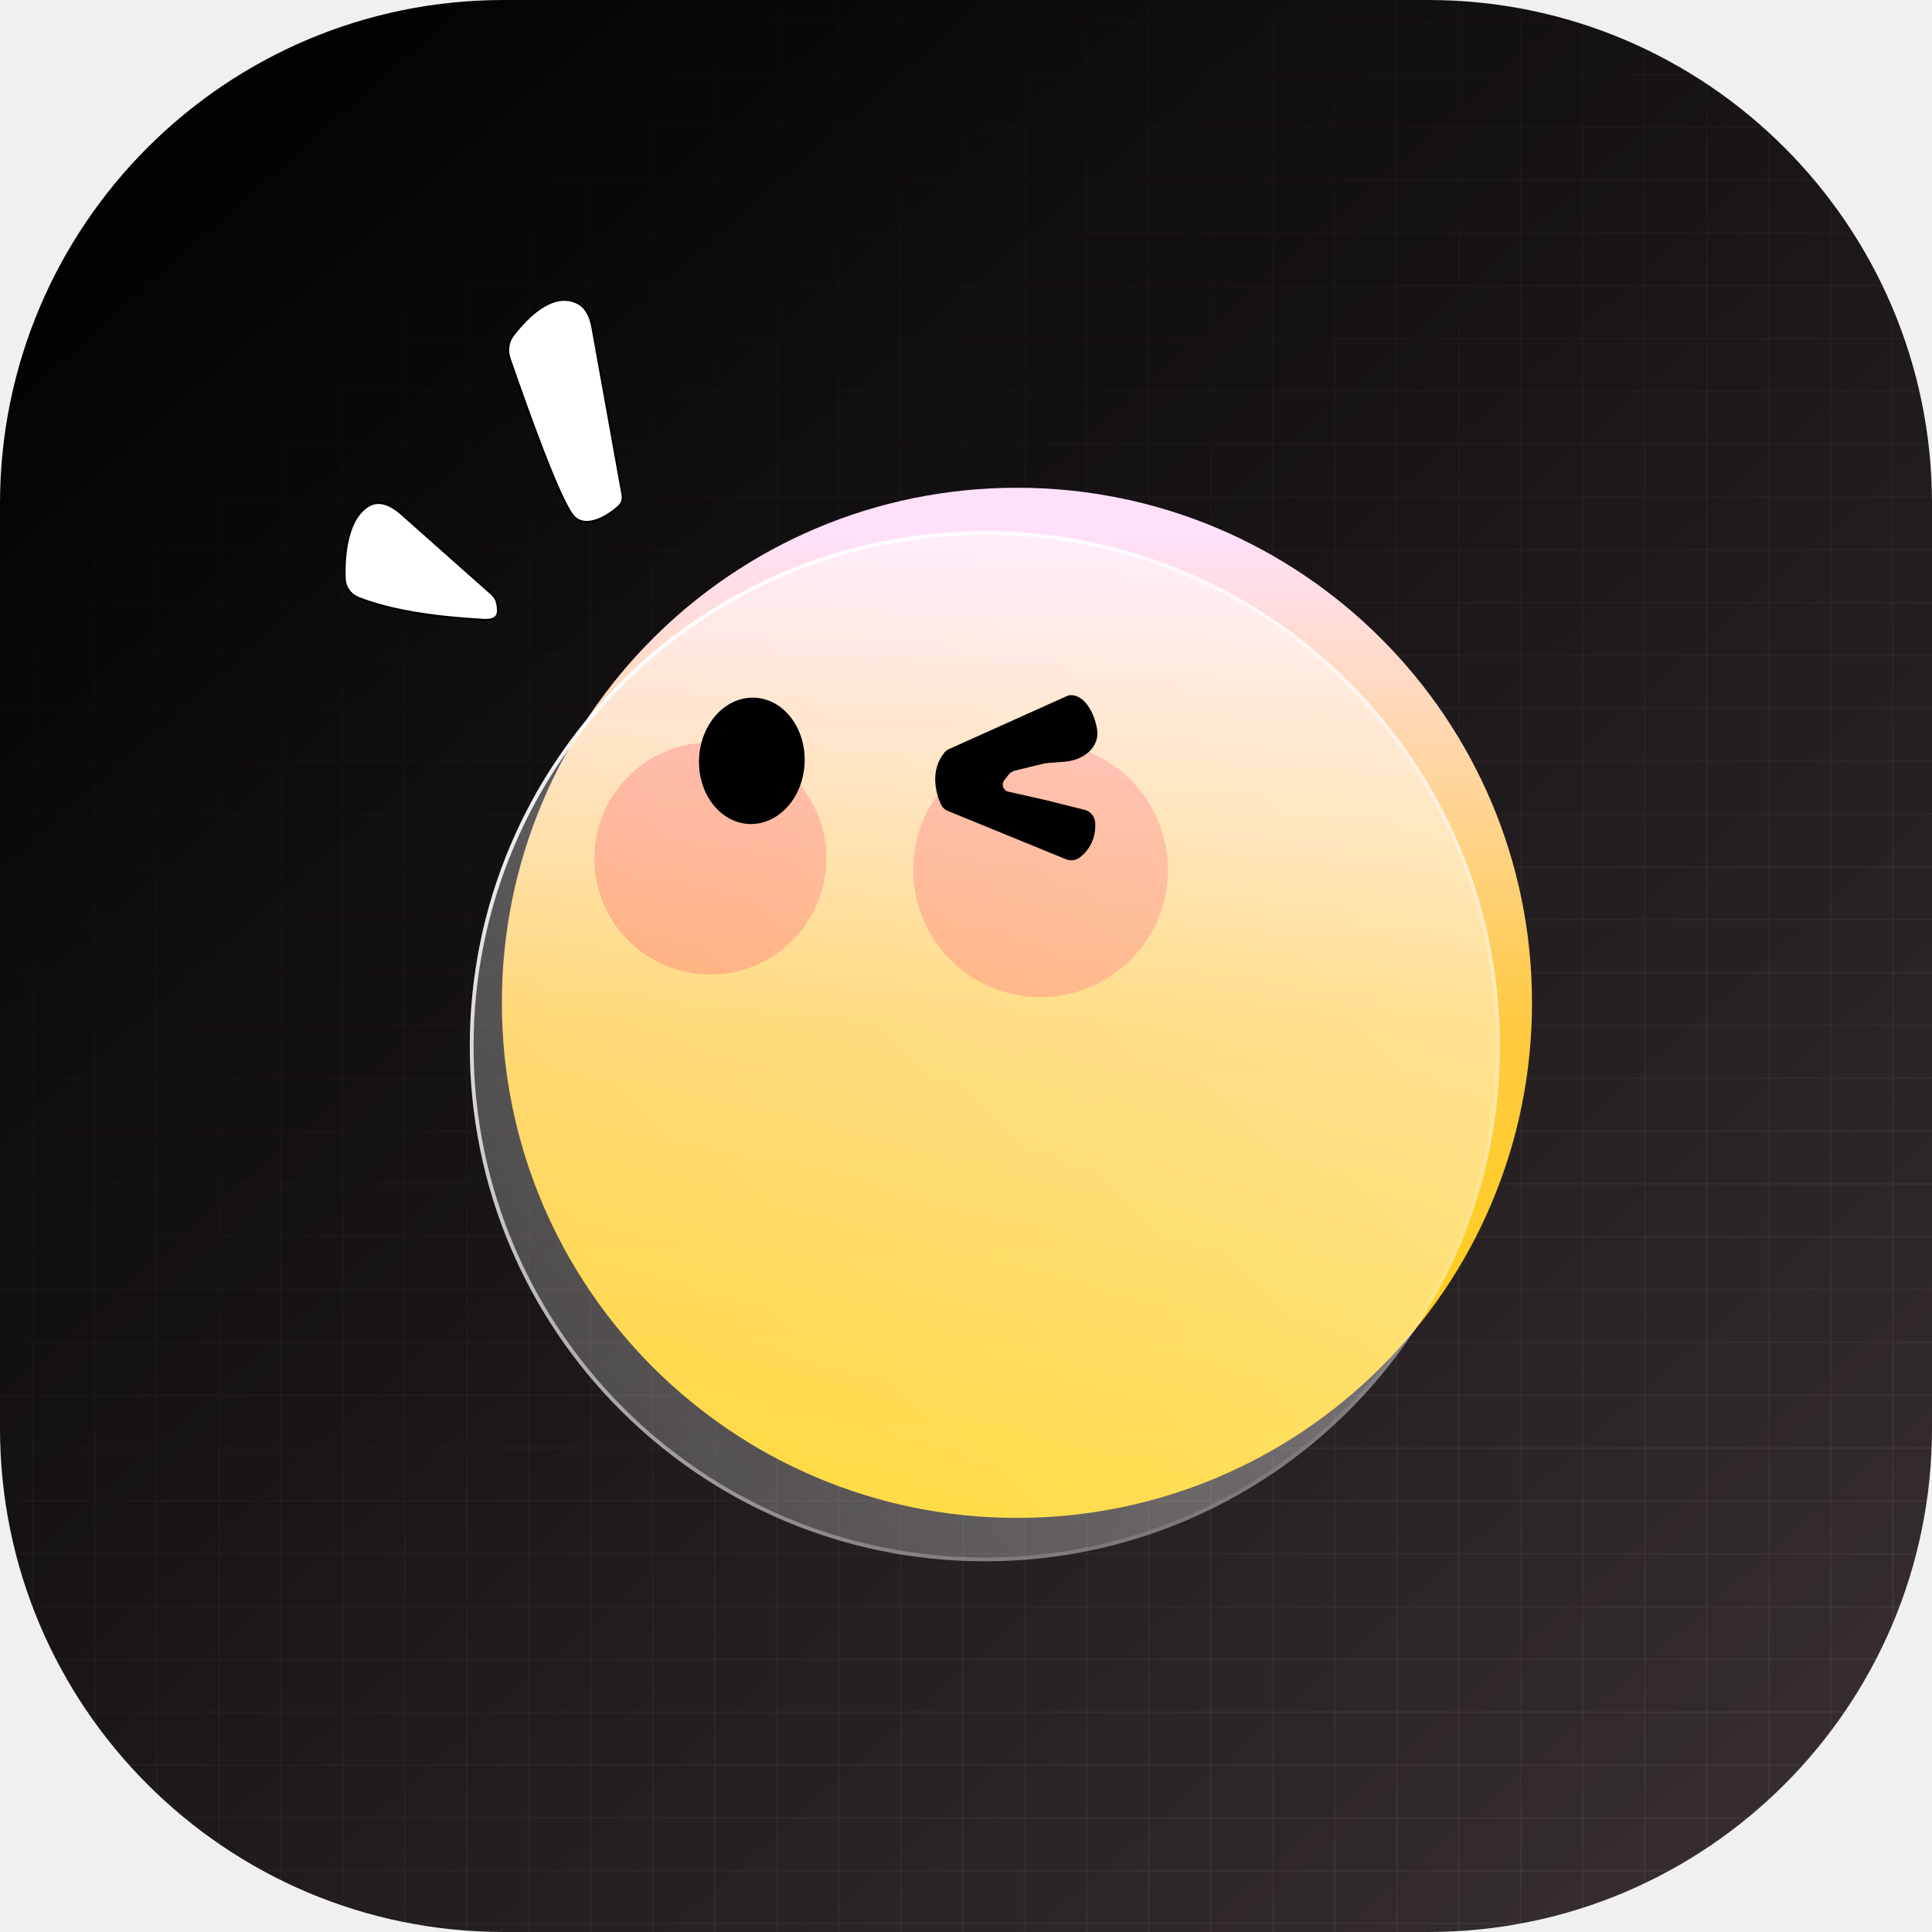
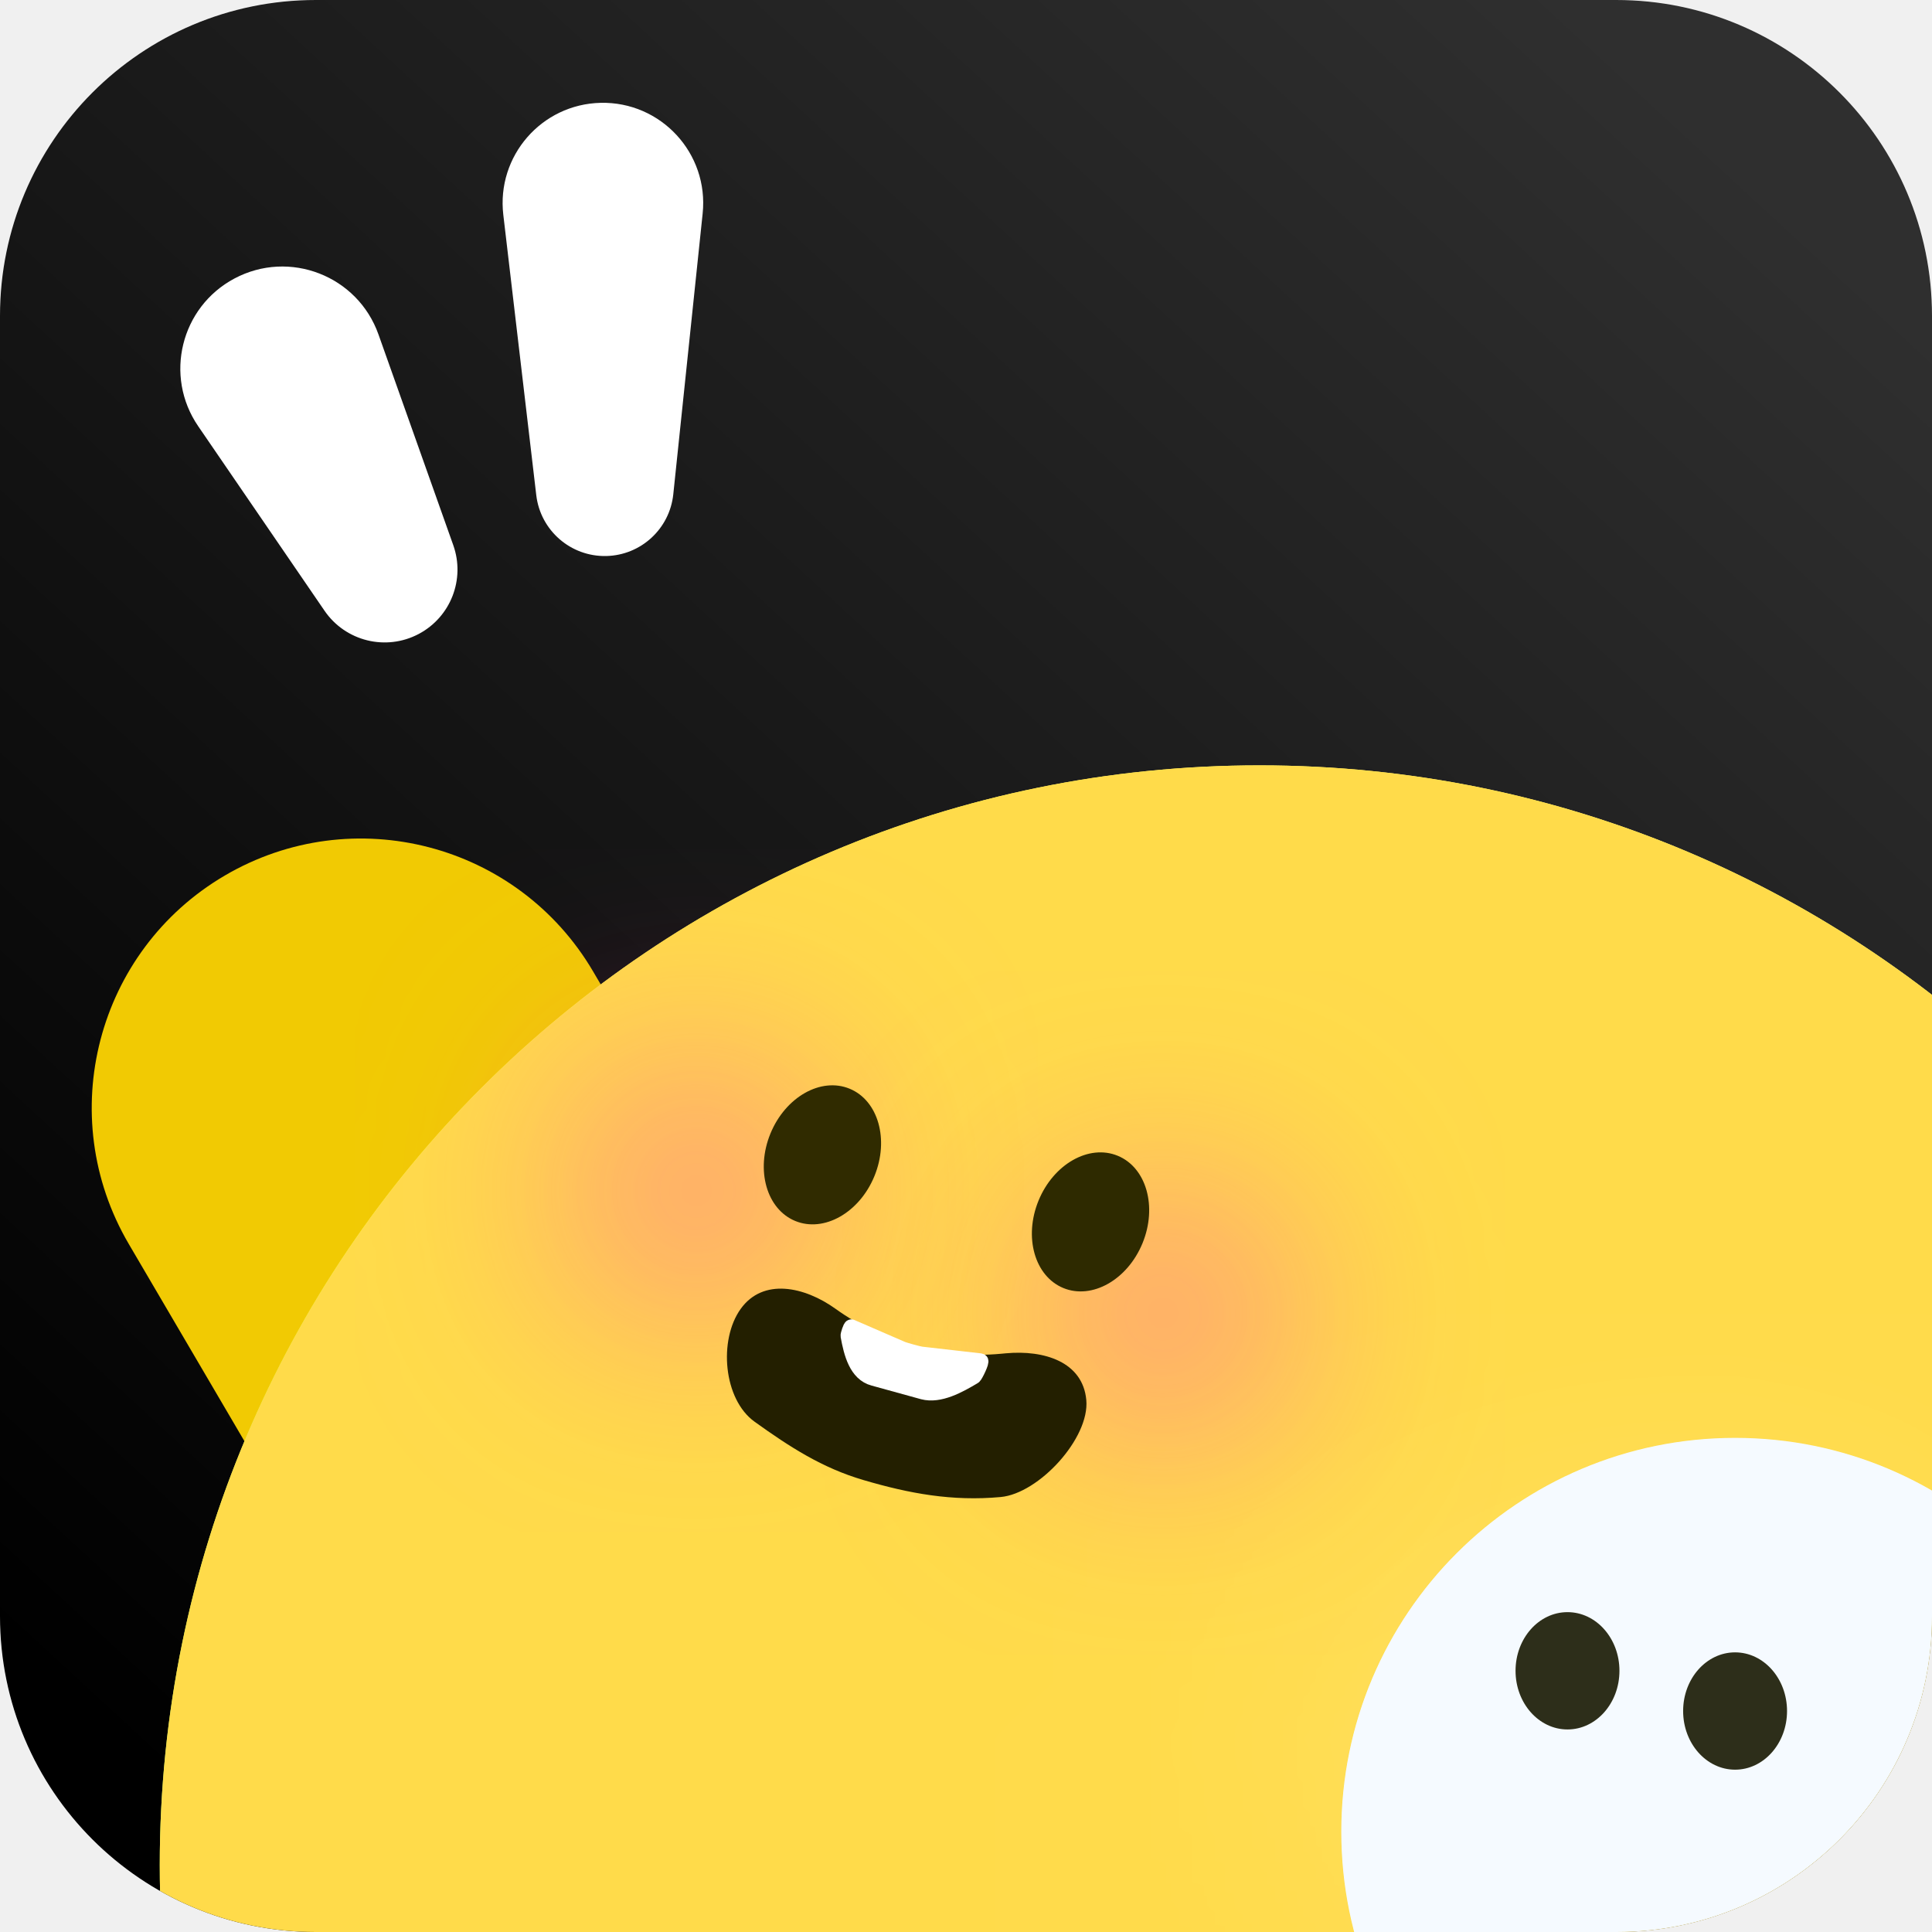
- <svg xmlns="http://www.w3.org/2000/svg" width="1024" height="1024" viewBox="0 0 1024 1024" fill="none">
-   <g clip-path="url(#clip0_1_3)">
-     <rect width="1024" height="1024" rx="267" fill="url(#paint0_linear_1_3)" />
-     <g style="mix-blend-mode:overlay">
-       <line x1="17.403" y1="-3069" x2="17.403" y2="3881" stroke="white" stroke-opacity="0.2" />
-       <line x1="50.262" y1="-3069" x2="50.262" y2="3881" stroke="white" stroke-opacity="0.2" />
-       <line x1="83.121" y1="-3069" x2="83.121" y2="3881" stroke="white" stroke-opacity="0.2" />
-       <line x1="115.98" y1="-3069" x2="115.98" y2="3881" stroke="white" stroke-opacity="0.2" />
-       <line x1="148.839" y1="-3069" x2="148.839" y2="3881" stroke="white" stroke-opacity="0.2" />
-       <line x1="181.698" y1="-3069" x2="181.698" y2="3881" stroke="white" stroke-opacity="0.2" />
-       <line x1="214.557" y1="-3069" x2="214.557" y2="3881" stroke="white" stroke-opacity="0.2" />
-       <line x1="247.417" y1="-3069" x2="247.417" y2="3881" stroke="white" stroke-opacity="0.2" />
-       <line x1="280.276" y1="-3069" x2="280.276" y2="3881" stroke="white" stroke-opacity="0.2" />
-       <line x1="313.135" y1="-3069" x2="313.135" y2="3881" stroke="white" stroke-opacity="0.2" />
-       <line x1="345.994" y1="-3069" x2="345.994" y2="3881" stroke="white" stroke-opacity="0.2" />
-       <line x1="378.853" y1="-3069" x2="378.853" y2="3881" stroke="white" stroke-opacity="0.2" />
-       <line x1="411.712" y1="-3069" x2="411.712" y2="3881" stroke="white" stroke-opacity="0.2" />
-       <line x1="444.571" y1="-3069" x2="444.571" y2="3881" stroke="white" stroke-opacity="0.2" />
-       <line x1="477.43" y1="-3069" x2="477.43" y2="3881" stroke="white" stroke-opacity="0.2" />
-       <line x1="510.289" y1="-3069" x2="510.289" y2="3881" stroke="white" stroke-opacity="0.2" />
-       <line x1="543.149" y1="-3069" x2="543.149" y2="3881" stroke="white" stroke-opacity="0.2" />
-       <line x1="576.008" y1="-3069" x2="576.008" y2="3881" stroke="white" stroke-opacity="0.2" />
-       <line x1="608.867" y1="-3069" x2="608.867" y2="3881" stroke="white" stroke-opacity="0.2" />
-       <line x1="641.726" y1="-3069" x2="641.726" y2="3881" stroke="white" stroke-opacity="0.2" />
-       <line x1="674.585" y1="-3069" x2="674.585" y2="3881" stroke="white" stroke-opacity="0.2" />
-       <line x1="707.444" y1="-3069" x2="707.444" y2="3881" stroke="white" stroke-opacity="0.2" />
-       <line x1="740.304" y1="-3069" x2="740.304" y2="3881" stroke="white" stroke-opacity="0.2" />
-       <line x1="773.163" y1="-3069" x2="773.163" y2="3881" stroke="white" stroke-opacity="0.2" />
-       <line x1="806.022" y1="-3069" x2="806.022" y2="3881" stroke="white" stroke-opacity="0.2" />
-       <line x1="838.881" y1="-3069" x2="838.881" y2="3881" stroke="white" stroke-opacity="0.2" />
-       <line x1="871.74" y1="-3069" x2="871.74" y2="3881" stroke="white" stroke-opacity="0.2" />
-       <line x1="904.599" y1="-3069" x2="904.599" y2="3881" stroke="white" stroke-opacity="0.2" />
-       <line x1="937.458" y1="-3069" x2="937.458" y2="3881" stroke="white" stroke-opacity="0.2" />
-       <line x1="970.317" y1="-3069" x2="970.317" y2="3881" stroke="white" stroke-opacity="0.2" />
-       <line x1="1003.18" y1="-3069" x2="1003.18" y2="3881" stroke="white" stroke-opacity="0.2" />
-       <line x1="1626.96" y1="11.5" x2="-15.995" y2="11.5" stroke="white" stroke-opacity="0.2" />
-       <line x1="1626.96" y1="39.5" x2="-15.995" y2="39.5" stroke="white" stroke-opacity="0.2" />
-       <line x1="1626.96" y1="67.5" x2="-15.995" y2="67.5" stroke="white" stroke-opacity="0.2" />
-       <line x1="1626.96" y1="95.5" x2="-15.995" y2="95.5" stroke="white" stroke-opacity="0.2" />
-       <line x1="1626.96" y1="123.5" x2="-15.995" y2="123.5" stroke="white" stroke-opacity="0.2" />
-       <line x1="1626.96" y1="151.5" x2="-15.994" y2="151.5" stroke="white" stroke-opacity="0.2" />
-       <line x1="1626.96" y1="179.5" x2="-15.994" y2="179.5" stroke="white" stroke-opacity="0.2" />
-       <line x1="1626.96" y1="207.5" x2="-15.994" y2="207.5" stroke="white" stroke-opacity="0.2" />
-       <line x1="1626.96" y1="235.5" x2="-15.994" y2="235.5" stroke="white" stroke-opacity="0.2" />
-       <line x1="1626.96" y1="263.5" x2="-15.994" y2="263.5" stroke="white" stroke-opacity="0.2" />
-       <line x1="1626.96" y1="291.5" x2="-15.994" y2="291.5" stroke="white" stroke-opacity="0.2" />
-       <line x1="1626.96" y1="319.5" x2="-15.994" y2="319.5" stroke="white" stroke-opacity="0.2" />
-       <line x1="1626.96" y1="347.5" x2="-15.994" y2="347.5" stroke="white" stroke-opacity="0.2" />
-       <line x1="1626.96" y1="375.5" x2="-15.994" y2="375.5" stroke="white" stroke-opacity="0.2" />
-       <line x1="1626.96" y1="403.5" x2="-15.994" y2="403.5" stroke="white" stroke-opacity="0.2" />
-       <line x1="1626.96" y1="431.5" x2="-15.993" y2="431.5" stroke="white" stroke-opacity="0.2" />
-       <line x1="1626.96" y1="459.5" x2="-15.993" y2="459.5" stroke="white" stroke-opacity="0.2" />
-       <line x1="1626.96" y1="487.5" x2="-15.993" y2="487.5" stroke="white" stroke-opacity="0.2" />
-       <line x1="1626.96" y1="515.5" x2="-15.993" y2="515.5" stroke="white" stroke-opacity="0.2" />
-       <line x1="1626.96" y1="543.5" x2="-15.993" y2="543.5" stroke="white" stroke-opacity="0.2" />
-       <line x1="1626.96" y1="571.5" x2="-15.993" y2="571.5" stroke="white" stroke-opacity="0.2" />
-       <line x1="1626.96" y1="599.5" x2="-15.993" y2="599.5" stroke="white" stroke-opacity="0.2" />
-       <line x1="1626.96" y1="627.5" x2="-15.993" y2="627.5" stroke="white" stroke-opacity="0.2" />
-       <line x1="1626.96" y1="655.5" x2="-15.993" y2="655.5" stroke="white" stroke-opacity="0.2" />
-       <line x1="1626.96" y1="683.5" x2="-15.993" y2="683.5" stroke="white" stroke-opacity="0.2" />
-       <line x1="1626.96" y1="711.5" x2="-15.993" y2="711.5" stroke="white" stroke-opacity="0.2" />
-       <line x1="1626.96" y1="739.5" x2="-15.993" y2="739.5" stroke="white" stroke-opacity="0.2" />
-       <line x1="1626.96" y1="767.5" x2="-15.993" y2="767.5" stroke="white" stroke-opacity="0.2" />
-       <line x1="1626.96" y1="795.5" x2="-15.993" y2="795.5" stroke="white" stroke-opacity="0.2" />
-       <line x1="1626.96" y1="823.5" x2="-15.993" y2="823.5" stroke="white" stroke-opacity="0.2" />
-       <line x1="1626.96" y1="851.5" x2="-15.993" y2="851.5" stroke="white" stroke-opacity="0.2" />
-       <line x1="1626.96" y1="879.5" x2="-15.992" y2="879.5" stroke="white" stroke-opacity="0.2" />
-       <line x1="1626.96" y1="907.5" x2="-15.992" y2="907.5" stroke="white" stroke-opacity="0.2" />
-       <line x1="1626.96" y1="935.5" x2="-15.992" y2="935.5" stroke="white" stroke-opacity="0.2" />
-       <line x1="1626.96" y1="963.5" x2="-15.992" y2="963.5" stroke="white" stroke-opacity="0.2" />
-       <line x1="1626.96" y1="991.5" x2="-15.992" y2="991.5" stroke="white" stroke-opacity="0.2" />
-       <line x1="1626.96" y1="1019.5" x2="-15.992" y2="1019.5" stroke="white" stroke-opacity="0.2" />
+ <svg xmlns="http://www.w3.org/2000/svg" width="520" height="520" viewBox="0 0 520 520" fill="none">
+   <g clip-path="url(#clip0_13_129)">
+     <rect width="520" height="520" rx="85" fill="white" />
+     <rect width="520" height="520" rx="85" fill="url(#paint0_linear_13_129)" />
+     <rect x="-2" y="272.313" width="144.913" height="217.172" rx="72.457" transform="rotate(-30.3916 -2 272.313)" fill="#F1CA03" />
+     <g filter="url(#filter0_n_13_129)">
+       <path d="M635 502C635 665.476 502.476 798 339 798C175.524 798 43 665.476 43 502C43 338.524 175.524 206 339 206C502.476 206 635 338.524 635 502Z" fill="url(#paint1_linear_13_129)" />
    </g>
-     <circle cx="539" cy="531.521" r="273" fill="url(#paint1_linear_1_3)" />
-     <path d="M196.206 267.647C184.176 273.707 182.142 294.177 182.763 306.932C182.98 311.386 185.812 315.214 189.96 316.852C213.92 326.313 246.186 327.787 255.979 328.481C264.787 329.105 264.339 324.454 263.493 319.88C263.148 318.011 262.198 316.289 260.776 315.027L212.568 272.269C207.954 268.178 201.713 264.873 196.206 267.647Z" fill="white" stroke="black" />
-     <path d="M305.971 160.544C293.123 154.358 279.891 167.481 271.949 177.767C269.257 181.255 268.693 185.871 270.138 190.034C280.064 218.641 297.012 266.106 304.132 273.728C310.69 280.748 322.672 273.372 328.238 268.037C329.803 266.537 330.283 264.316 329.899 262.182L313.962 173.644C313.008 168.341 310.826 162.881 305.971 160.544Z" fill="white" stroke="black" />
-     <circle opacity="0.37" cx="376.5" cy="455.021" r="61.5" fill="#FF2E3C" />
-     <circle opacity="0.37" cx="551.5" cy="461.021" r="67.5" fill="#FF2E3C" />
-     <g filter="url(#filter0_b_1_3)">
-       <circle cx="522" cy="554.521" r="273" fill="url(#paint2_linear_1_3)" />
-       <circle cx="522" cy="554.521" r="272" stroke="url(#paint3_linear_1_3)" stroke-width="2" />
+     <path d="M122.002 146.743L101.865 90.014C96.254 74.206 77.904 67.081 63.096 74.961C48.645 82.651 44.091 101.199 53.339 114.706L87.345 164.379C92.986 172.619 103.919 175.303 112.735 170.612C121.309 166.049 125.251 155.897 122.002 146.743Z" fill="white" />
+     <path d="M181.216 133.035L189.119 57.47C190.81 41.301 177.93 27.317 161.678 27.677C145.763 28.028 133.607 42.004 135.466 57.814L144.337 133.271C145.454 142.771 153.61 149.865 163.173 149.654C172.514 149.448 180.244 142.328 181.216 133.035Z" fill="white" />
+     <g opacity="0.55" filter="url(#filter1_f_13_129)">
+       <circle cx="312.999" cy="353.44" r="33.449" fill="#FF4AB1" />
    </g>
-     <path d="M565.623 369.415L503.25 397.459C502.424 397.83 501.667 398.35 501.085 399.043C493.406 408.186 496.293 420.291 499.412 426.57C500.06 427.874 501.224 428.817 502.572 429.368L565.143 454.945C567.52 455.916 570.237 455.509 572.224 453.883L572.665 453.523C577.307 449.724 580 444.042 580 438.043V436.486C580 433.274 577.814 430.475 574.698 429.695L554 424.521L534.351 420.1C534.117 420.047 533.888 419.976 533.667 419.885C531.04 418.812 530.148 415.536 531.87 413.28L533.997 410.491C534.969 409.216 536.35 408.314 537.907 407.936L553.448 404.155C553.815 404.066 554.189 404.007 554.566 403.978L564.28 403.23C573.822 402.496 582.598 395.872 580.955 386.444C579.297 376.925 573.954 368.77 567.458 368.937C566.82 368.953 566.205 369.154 565.623 369.415Z" fill="black" stroke="black" />
-     <ellipse cx="398.491" cy="403.257" rx="28" ry="33.5" transform="rotate(2.60014 398.491 403.257)" fill="black" />
+     <g opacity="0.55" filter="url(#filter2_f_13_129)">
+       <circle cx="187.449" cy="320.449" r="33.449" fill="#FF4AB1" />
+     </g>
+     <ellipse cx="221.357" cy="310.827" rx="15.121" ry="19.245" transform="rotate(22.3302 221.357 310.827)" fill="#302B00" />
+     <ellipse cx="293.517" cy="328.875" rx="15.121" ry="19.245" transform="rotate(22.3302 293.517 328.875)" fill="#2E2A00" />
+     <path d="M270.738 364.244C281.02 363.302 291.437 366.527 292.379 376.809C293.321 387.091 279.615 401.985 269.333 402.927C256.254 404.125 244.756 401.993 232.354 398.345C221.294 395.092 212.603 389.482 203.089 382.65C194.703 376.626 193.339 360.666 199.363 352.28C205.386 343.893 216.515 346.256 224.902 352.28C237.775 361.525 253.55 365.819 269.333 364.373L270.738 364.244Z" fill="#231F00" />
+     <path d="M262.145 370.541C262.554 370.298 264.439 366.351 263.97 366.27L247.933 364.437C246.889 364.257 243.886 363.429 242.893 363.063L229.146 357.106C228.883 357.009 228.187 359.268 228.237 359.544C229.089 364.253 230.482 369.78 235.11 370.999L248.398 374.664C252.914 375.854 258.13 372.926 262.145 370.541Z" fill="white" stroke="white" stroke-width="4" stroke-linecap="round" />
+     <g filter="url(#filter3_d_13_129)">
+       <circle cx="467" cy="493" r="106" fill="#F5FAFF" />
+       <ellipse cx="421.894" cy="449.698" rx="13.983" ry="15.787" fill="#2D2E1A" />
+       <ellipse cx="467" cy="460.523" rx="13.983" ry="15.787" fill="#2D2E1A" />
+     </g>
  </g>
  <defs>
-     <filter id="filter0_b_1_3" x="196.7" y="229.221" width="650.6" height="650.6" filterUnits="userSpaceOnUse" color-interpolation-filters="sRGB">
+     <filter id="filter0_n_13_129" x="43" y="206" width="592" height="592" filterUnits="userSpaceOnUse" color-interpolation-filters="sRGB">
      <feFlood flood-opacity="0" result="BackgroundImageFix" />
-       <feGaussianBlur in="BackgroundImageFix" stdDeviation="26.15" />
-       <feComposite in2="SourceAlpha" operator="in" result="effect1_backgroundBlur_1_3" />
-       <feBlend mode="normal" in="SourceGraphic" in2="effect1_backgroundBlur_1_3" result="shape" />
+       <feBlend mode="normal" in="SourceGraphic" in2="BackgroundImageFix" result="shape" />
+       <feTurbulence type="fractalNoise" baseFrequency="inf inf" stitchTiles="stitch" numOctaves="3" result="noise" seed="0" />
+       <feColorMatrix in="noise" type="luminanceToAlpha" result="alphaNoise" />
+       <feComponentTransfer in="alphaNoise" result="coloredNoise1">
+         <feFuncA type="discrete" tableValues="1 1 1 1 1 1 1 1 1 1 1 1 1 1 1 1 1 1 1 1 1 1 1 1 1 1 1 1 1 1 1 1 1 1 1 1 1 1 1 1 1 1 1 1 1 1 1 1 1 1 1 0 0 0 0 0 0 0 0 0 0 0 0 0 0 0 0 0 0 0 0 0 0 0 0 0 0 0 0 0 0 0 0 0 0 0 0 0 0 0 0 0 0 0 0 0 0 0 0 0 " />
+       </feComponentTransfer>
+       <feComposite operator="in" in2="shape" in="coloredNoise1" result="noise1Clipped" />
+       <feFlood flood-color="#FFDB4A" result="color1Flood" />
+       <feComposite operator="in" in2="noise1Clipped" in="color1Flood" result="color1" />
+       <feMerge result="effect1_noise_13_129">
+         <feMergeNode in="shape" />
+         <feMergeNode in="color1" />
+       </feMerge>
    </filter>
-     <linearGradient id="paint0_linear_1_3" x1="69" y1="48.5" x2="908" y2="998" gradientUnits="userSpaceOnUse">
-       <stop />
-       <stop offset="1" stop-color="#20171B" stop-opacity="0.9" />
+     <filter id="filter1_f_13_129" x="221.149" y="261.591" width="183.699" height="183.699" filterUnits="userSpaceOnUse" color-interpolation-filters="sRGB">
+       <feFlood flood-opacity="0" result="BackgroundImageFix" />
+       <feBlend mode="normal" in="SourceGraphic" in2="BackgroundImageFix" result="shape" />
+       <feGaussianBlur stdDeviation="29.2" result="effect1_foregroundBlur_13_129" />
+     </filter>
+     <filter id="filter2_f_13_129" x="95.6" y="228.6" width="183.699" height="183.699" filterUnits="userSpaceOnUse" color-interpolation-filters="sRGB">
+       <feFlood flood-opacity="0" result="BackgroundImageFix" />
+       <feBlend mode="normal" in="SourceGraphic" in2="BackgroundImageFix" result="shape" />
+       <feGaussianBlur stdDeviation="29.2" result="effect1_foregroundBlur_13_129" />
+     </filter>
+     <filter id="filter3_d_13_129" x="243.6" y="353.6" width="446.8" height="446.8" filterUnits="userSpaceOnUse" color-interpolation-filters="sRGB">
+       <feFlood flood-opacity="0" result="BackgroundImageFix" />
+       <feColorMatrix in="SourceAlpha" type="matrix" values="0 0 0 0 0 0 0 0 0 0 0 0 0 0 0 0 0 0 127 0" result="hardAlpha" />
+       <feOffset dy="84" />
+       <feGaussianBlur stdDeviation="58.7" />
+       <feComposite in2="hardAlpha" operator="out" />
+       <feColorMatrix type="matrix" values="0 0 0 0 1 0 0 0 0 1 0 0 0 0 1 0 0 0 1 0" />
+       <feBlend mode="normal" in2="BackgroundImageFix" result="effect1_dropShadow_13_129" />
+       <feBlend mode="normal" in="SourceGraphic" in2="effect1_dropShadow_13_129" result="shape" />
+     </filter>
+     <linearGradient id="paint0_linear_13_129" x1="464.5" y1="38" x2="50" y2="487.5" gradientUnits="userSpaceOnUse">
+       <stop stop-color="#2F2F2F" />
+       <stop offset="1" />
    </linearGradient>
-     <linearGradient id="paint1_linear_1_3" x1="539.041" y1="826.505" x2="539.041" y2="283.356" gradientUnits="userSpaceOnUse">
-       <stop stop-color="#FFD000" />
-       <stop offset="0.52" stop-color="#FFCA40" />
-       <stop offset="1" stop-color="#FFE0F9" />
+     <linearGradient id="paint1_linear_13_129" x1="489.581" y1="264.081" x2="-102.419" y2="703.779" gradientUnits="userSpaceOnUse">
+       <stop stop-color="#FFF97C" />
+       <stop offset="0.462" stop-color="#FFFC3B" />
+       <stop offset="1" stop-color="#19D98F" />
    </linearGradient>
-     <linearGradient id="paint2_linear_1_3" x1="279.825" y1="796.696" x2="764.175" y2="312.346" gradientUnits="userSpaceOnUse">
-       <stop stop-color="white" stop-opacity="0.2" />
-       <stop offset="1" stop-color="white" stop-opacity="0.49" />
-     </linearGradient>
-     <linearGradient id="paint3_linear_1_3" x1="287.541" y1="324.463" x2="743.946" y2="812.465" gradientUnits="userSpaceOnUse">
-       <stop stop-color="white" />
-       <stop offset="1" stop-color="white" stop-opacity="0" />
-     </linearGradient>
-     <clipPath id="clip0_1_3">
-       <rect width="1024" height="1024" rx="267" fill="white" />
+     <clipPath id="clip0_13_129">
+       <rect width="520" height="520" rx="85" fill="white" />
    </clipPath>
  </defs>
</svg>
